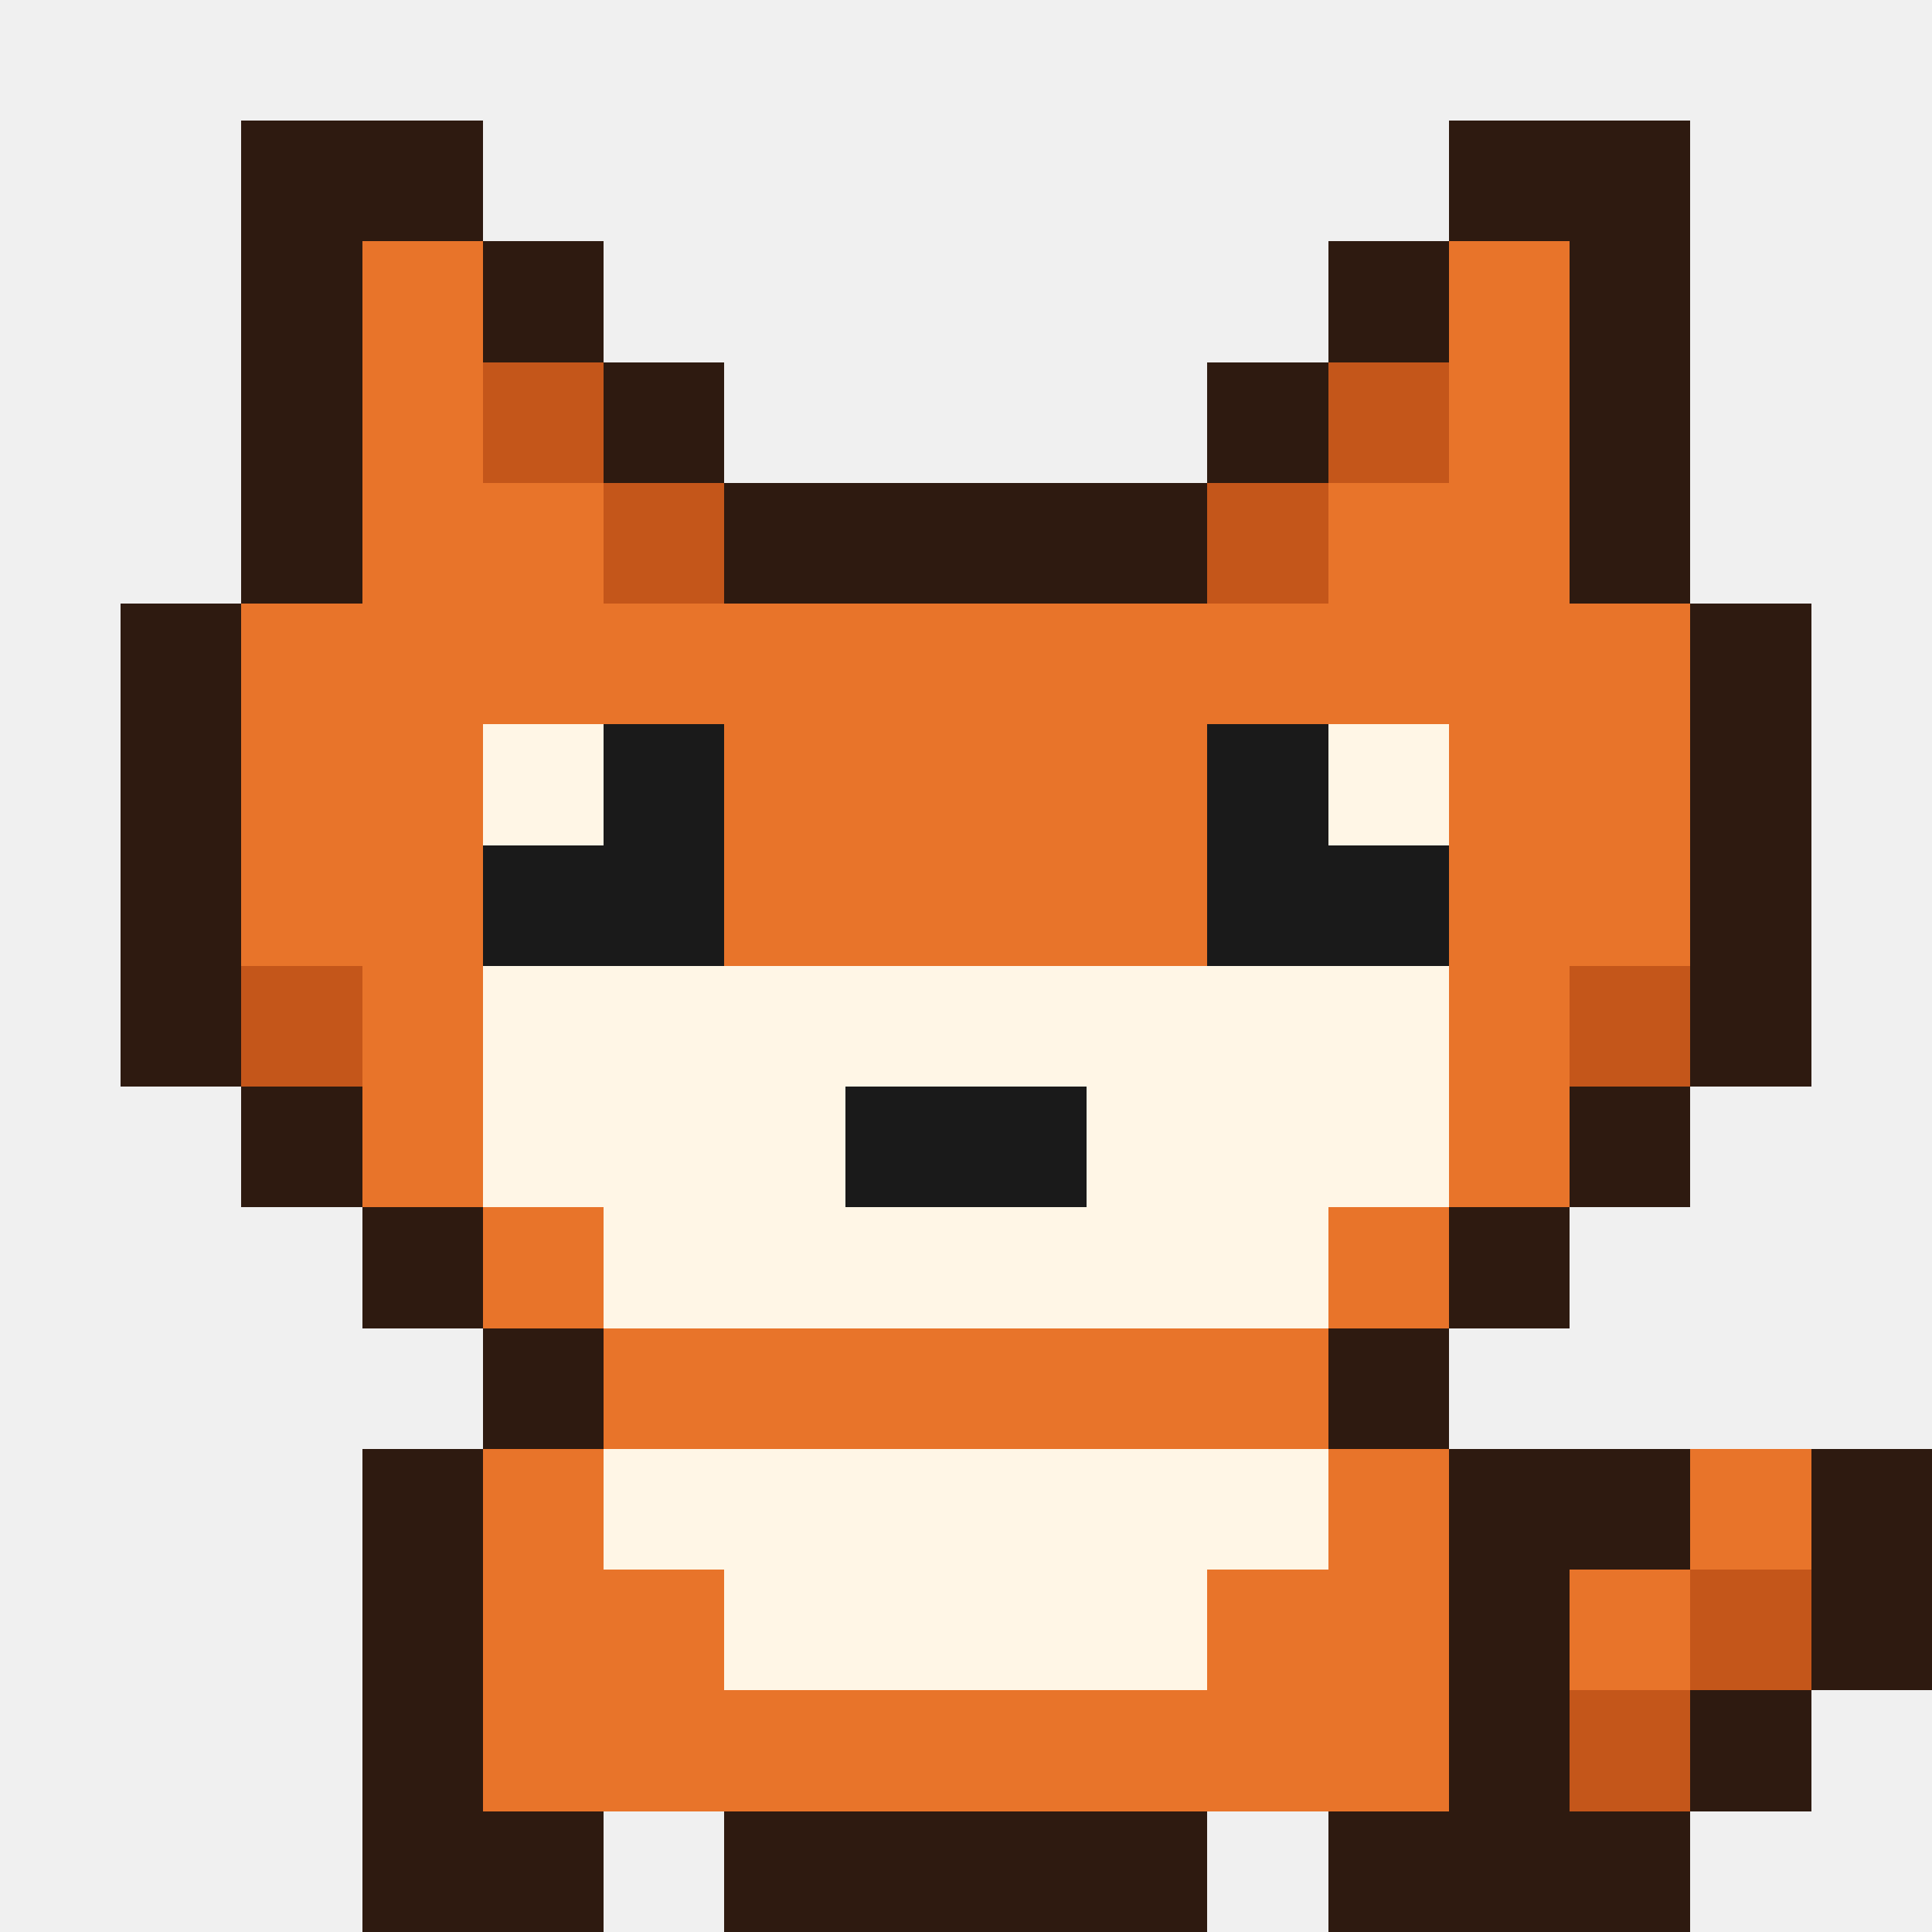
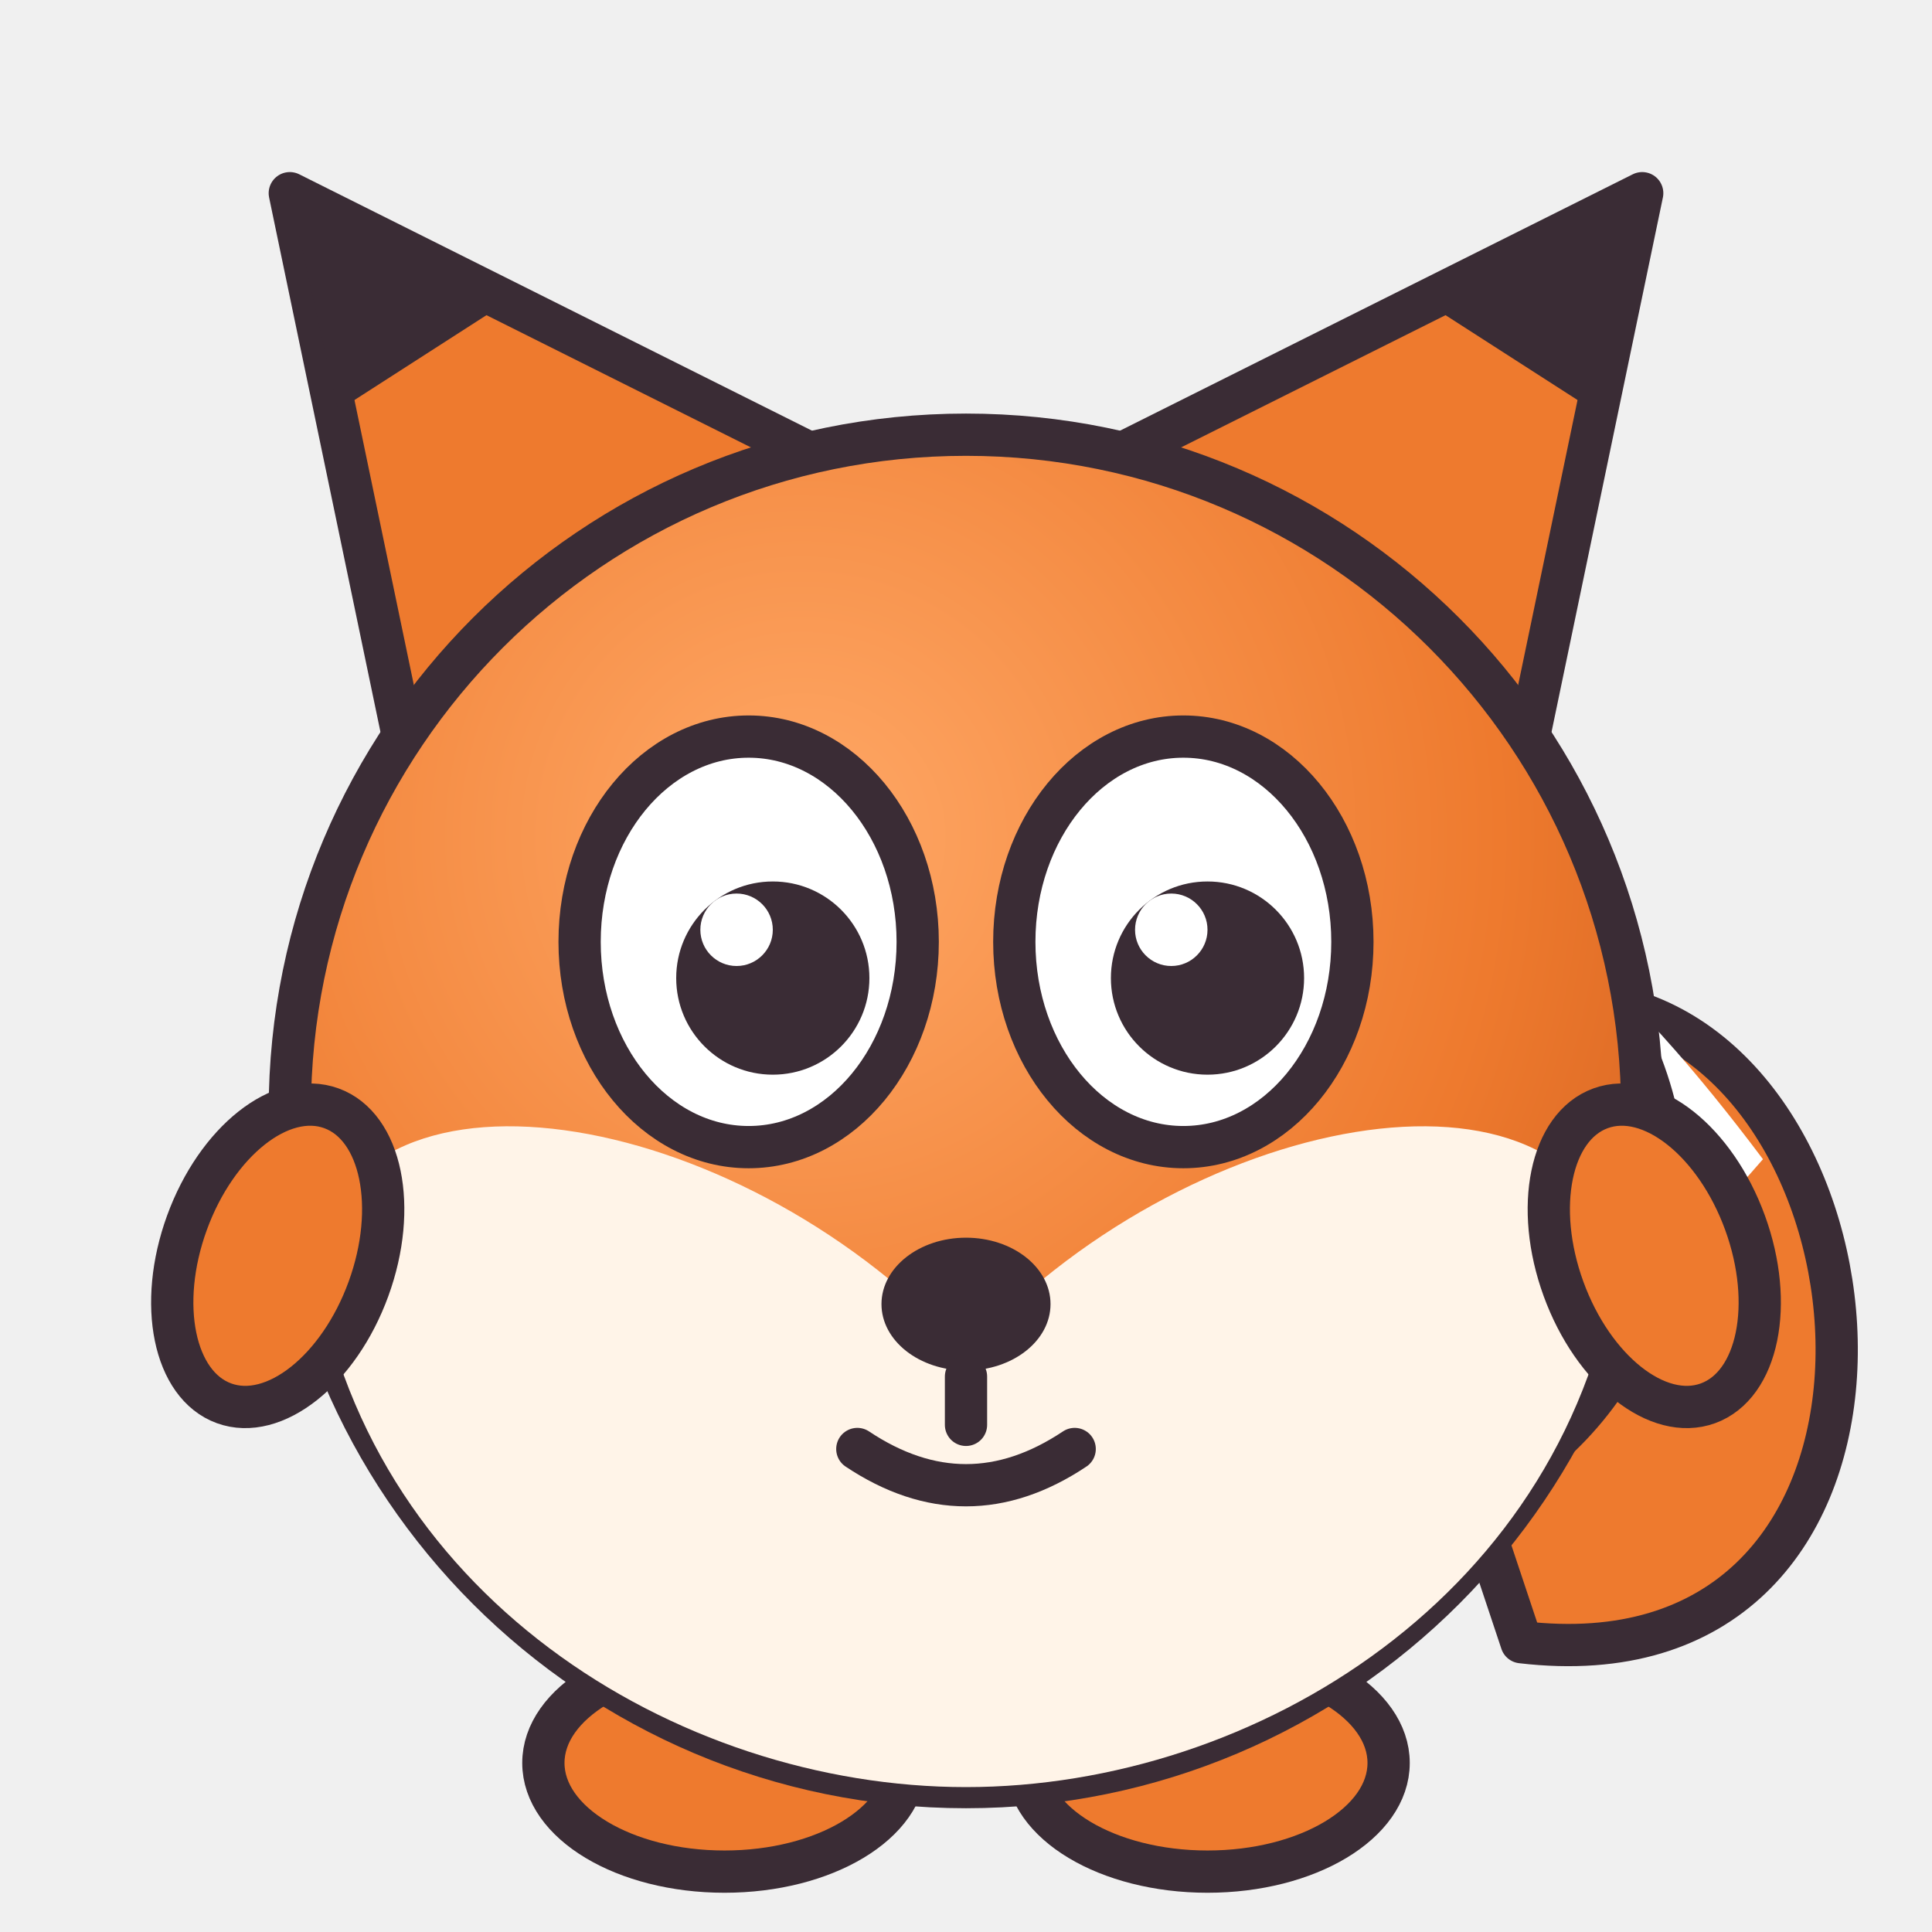
- <svg xmlns="http://www.w3.org/2000/svg" viewBox="0 0 16 16" width="96" height="96" shape-rendering="crispEdges">
-   <rect x="2" y="1" width="2" height="1" fill="#2e1a10" />
-   <rect x="12" y="1" width="2" height="1" fill="#2e1a10" />
-   <rect x="2" y="2" width="1" height="1" fill="#2e1a10" />
-   <rect x="3" y="2" width="1" height="1" fill="#e8742a" />
-   <rect x="4" y="2" width="1" height="1" fill="#2e1a10" />
-   <rect x="11" y="2" width="1" height="1" fill="#2e1a10" />
-   <rect x="12" y="2" width="1" height="1" fill="#e8742a" />
-   <rect x="13" y="2" width="1" height="1" fill="#2e1a10" />
-   <rect x="2" y="3" width="1" height="1" fill="#2e1a10" />
-   <rect x="3" y="3" width="1" height="1" fill="#e8742a" />
-   <rect x="4" y="3" width="1" height="1" fill="#c4561a" />
-   <rect x="5" y="3" width="1" height="1" fill="#2e1a10" />
-   <rect x="10" y="3" width="1" height="1" fill="#2e1a10" />
-   <rect x="11" y="3" width="1" height="1" fill="#c4561a" />
-   <rect x="12" y="3" width="1" height="1" fill="#e8742a" />
-   <rect x="13" y="3" width="1" height="1" fill="#2e1a10" />
-   <rect x="2" y="4" width="1" height="1" fill="#2e1a10" />
-   <rect x="3" y="4" width="2" height="1" fill="#e8742a" />
-   <rect x="5" y="4" width="1" height="1" fill="#c4561a" />
-   <rect x="6" y="4" width="4" height="1" fill="#2e1a10" />
-   <rect x="10" y="4" width="1" height="1" fill="#c4561a" />
-   <rect x="11" y="4" width="2" height="1" fill="#e8742a" />
-   <rect x="13" y="4" width="1" height="1" fill="#2e1a10" />
-   <rect x="1" y="5" width="1" height="1" fill="#2e1a10" />
-   <rect x="2" y="5" width="12" height="1" fill="#e8742a" />
-   <rect x="14" y="5" width="1" height="1" fill="#2e1a10" />
-   <rect x="1" y="6" width="1" height="1" fill="#2e1a10" />
-   <rect x="2" y="6" width="2" height="1" fill="#e8742a" />
-   <rect x="4" y="6" width="1" height="1" fill="#fff6e6" />
-   <rect x="5" y="6" width="1" height="1" fill="#1a1a1a" />
-   <rect x="6" y="6" width="4" height="1" fill="#e8742a" />
-   <rect x="10" y="6" width="1" height="1" fill="#1a1a1a" />
-   <rect x="11" y="6" width="1" height="1" fill="#fff6e6" />
-   <rect x="12" y="6" width="2" height="1" fill="#e8742a" />
-   <rect x="14" y="6" width="1" height="1" fill="#2e1a10" />
-   <rect x="1" y="7" width="1" height="1" fill="#2e1a10" />
-   <rect x="2" y="7" width="2" height="1" fill="#e8742a" />
-   <rect x="4" y="7" width="2" height="1" fill="#1a1a1a" />
-   <rect x="6" y="7" width="4" height="1" fill="#e8742a" />
-   <rect x="10" y="7" width="2" height="1" fill="#1a1a1a" />
-   <rect x="12" y="7" width="2" height="1" fill="#e8742a" />
-   <rect x="14" y="7" width="1" height="1" fill="#2e1a10" />
-   <rect x="1" y="8" width="1" height="1" fill="#2e1a10" />
-   <rect x="2" y="8" width="1" height="1" fill="#c4561a" />
-   <rect x="3" y="8" width="1" height="1" fill="#e8742a" />
-   <rect x="4" y="8" width="8" height="1" fill="#fff6e6" />
-   <rect x="12" y="8" width="1" height="1" fill="#e8742a" />
-   <rect x="13" y="8" width="1" height="1" fill="#c4561a" />
-   <rect x="14" y="8" width="1" height="1" fill="#2e1a10" />
-   <rect x="2" y="9" width="1" height="1" fill="#2e1a10" />
-   <rect x="3" y="9" width="1" height="1" fill="#e8742a" />
-   <rect x="4" y="9" width="3" height="1" fill="#fff6e6" />
-   <rect x="7" y="9" width="2" height="1" fill="#1a1a1a" />
-   <rect x="9" y="9" width="3" height="1" fill="#fff6e6" />
-   <rect x="12" y="9" width="1" height="1" fill="#e8742a" />
-   <rect x="13" y="9" width="1" height="1" fill="#2e1a10" />
-   <rect x="3" y="10" width="1" height="1" fill="#2e1a10" />
-   <rect x="4" y="10" width="1" height="1" fill="#e8742a" />
-   <rect x="5" y="10" width="6" height="1" fill="#fff6e6" />
-   <rect x="11" y="10" width="1" height="1" fill="#e8742a" />
-   <rect x="12" y="10" width="1" height="1" fill="#2e1a10" />
-   <rect x="4" y="11" width="1" height="1" fill="#2e1a10" />
-   <rect x="5" y="11" width="6" height="1" fill="#e8742a" />
-   <rect x="11" y="11" width="1" height="1" fill="#2e1a10" />
-   <rect x="3" y="12" width="1" height="1" fill="#2e1a10" />
-   <rect x="4" y="12" width="1" height="1" fill="#e8742a" />
-   <rect x="5" y="12" width="6" height="1" fill="#fff6e6" />
-   <rect x="11" y="12" width="1" height="1" fill="#e8742a" />
-   <rect x="12" y="12" width="2" height="1" fill="#2e1a10" />
-   <rect x="14" y="12" width="1" height="1" fill="#e8742a" />
-   <rect x="15" y="12" width="1" height="1" fill="#2e1a10" />
-   <rect x="3" y="13" width="1" height="1" fill="#2e1a10" />
-   <rect x="4" y="13" width="2" height="1" fill="#e8742a" />
-   <rect x="6" y="13" width="4" height="1" fill="#fff6e6" />
-   <rect x="10" y="13" width="2" height="1" fill="#e8742a" />
-   <rect x="12" y="13" width="1" height="1" fill="#2e1a10" />
-   <rect x="13" y="13" width="1" height="1" fill="#e8742a" />
-   <rect x="14" y="13" width="1" height="1" fill="#c4561a" />
-   <rect x="15" y="13" width="1" height="1" fill="#2e1a10" />
-   <rect x="3" y="14" width="1" height="1" fill="#2e1a10" />
-   <rect x="4" y="14" width="8" height="1" fill="#e8742a" />
-   <rect x="12" y="14" width="1" height="1" fill="#2e1a10" />
-   <rect x="13" y="14" width="1" height="1" fill="#c4561a" />
-   <rect x="14" y="14" width="1" height="1" fill="#2e1a10" />
-   <rect x="3" y="15" width="2" height="1" fill="#2e1a10" />
-   <rect x="6" y="15" width="4" height="1" fill="#2e1a10" />
-   <rect x="11" y="15" width="3" height="1" fill="#2e1a10" />
+ <svg xmlns="http://www.w3.org/2000/svg" viewBox="0 0 160 160" width="160" height="160">
+   <defs>
+     <radialGradient id="b" cx=".38" cy=".3" r=".85">
+       <stop offset="0" stop-color="#ffa866" />
+       <stop offset=".6" stop-color="#ee7a2e" />
+       <stop offset="1" stop-color="#c9581a" />
+     </radialGradient>
+   </defs>
+   <path d="M34 64L24 16 72 40Z" fill="#ee7a2e" stroke="#3a2c35" stroke-width="3.5" stroke-linejoin="round" stroke-linecap="round" />
+   <path d="M126 64L136 16 88 40Z" fill="#ee7a2e" stroke="#3a2c35" stroke-width="3.5" stroke-linejoin="round" stroke-linecap="round" />
+   <path d="M28 34l-4-18 18 9z" fill="#3a2c35" />
+   <path d="M132 34l4-18-18 9z" fill="#3a2c35" />
+   <path d="M126 136C160 140 158 92 136 84c6 20-2 34-14 40z" fill="#ee7a2e" stroke="#3a2c35" stroke-width="3.5" stroke-linejoin="round" stroke-linecap="round" />
+   <path d="M146 96c-6-8-10-12-10-12 4 8 4 14 3 20z" fill="#fff" />
+   <ellipse cx="60" cy="146" rx="15" ry="9" fill="#ee7a2e" stroke="#3a2c35" stroke-width="3.5" stroke-linejoin="round" stroke-linecap="round" />
+   <ellipse cx="100" cy="146" rx="15" ry="9" fill="#ee7a2e" stroke="#3a2c35" stroke-width="3.5" stroke-linejoin="round" stroke-linecap="round" />
+   <circle cx="80" cy="92" r="56" fill="url(#b)" stroke="#3a2c35" stroke-width="3.5" stroke-linejoin="round" stroke-linecap="round" />
+   <path d="M26 104C30 86 62 92 80 112 98 92 130 86 134 104 130 132 104 148 80 148S30 132 26 104z" fill="#fff4e8" />
+   <ellipse cx="23" cy="104" rx="8" ry="13" transform="rotate(20 23 104)" fill="#ee7a2e" stroke="#3a2c35" stroke-width="3.5" stroke-linejoin="round" stroke-linecap="round" />
+   <ellipse cx="137" cy="104" rx="8" ry="13" transform="rotate(-20 137 104)" fill="#ee7a2e" stroke="#3a2c35" stroke-width="3.5" stroke-linejoin="round" stroke-linecap="round" />
+   <ellipse cx="62" cy="78" rx="14" ry="17" fill="#fff" stroke="#3a2c35" stroke-width="3.5" stroke-linejoin="round" stroke-linecap="round" />
+   <circle cx="64" cy="81" r="8" fill="#3a2c35" />
+   <circle cx="61" cy="77" r="3" fill="#fff" />
+   <ellipse cx="98" cy="78" rx="14" ry="17" fill="#fff" stroke="#3a2c35" stroke-width="3.5" stroke-linejoin="round" stroke-linecap="round" />
+   <circle cx="100" cy="81" r="8" fill="#3a2c35" />
+   <circle cx="97" cy="77" r="3" fill="#fff" />
+   <ellipse cx="80" cy="108" rx="7" ry="5.5" fill="#3a2c35" />
+   <path d="M80 114v4M71 120q9 6 18 0" fill="none" stroke="#3a2c35" stroke-width="3.5" stroke-linejoin="round" stroke-linecap="round" />
</svg>
